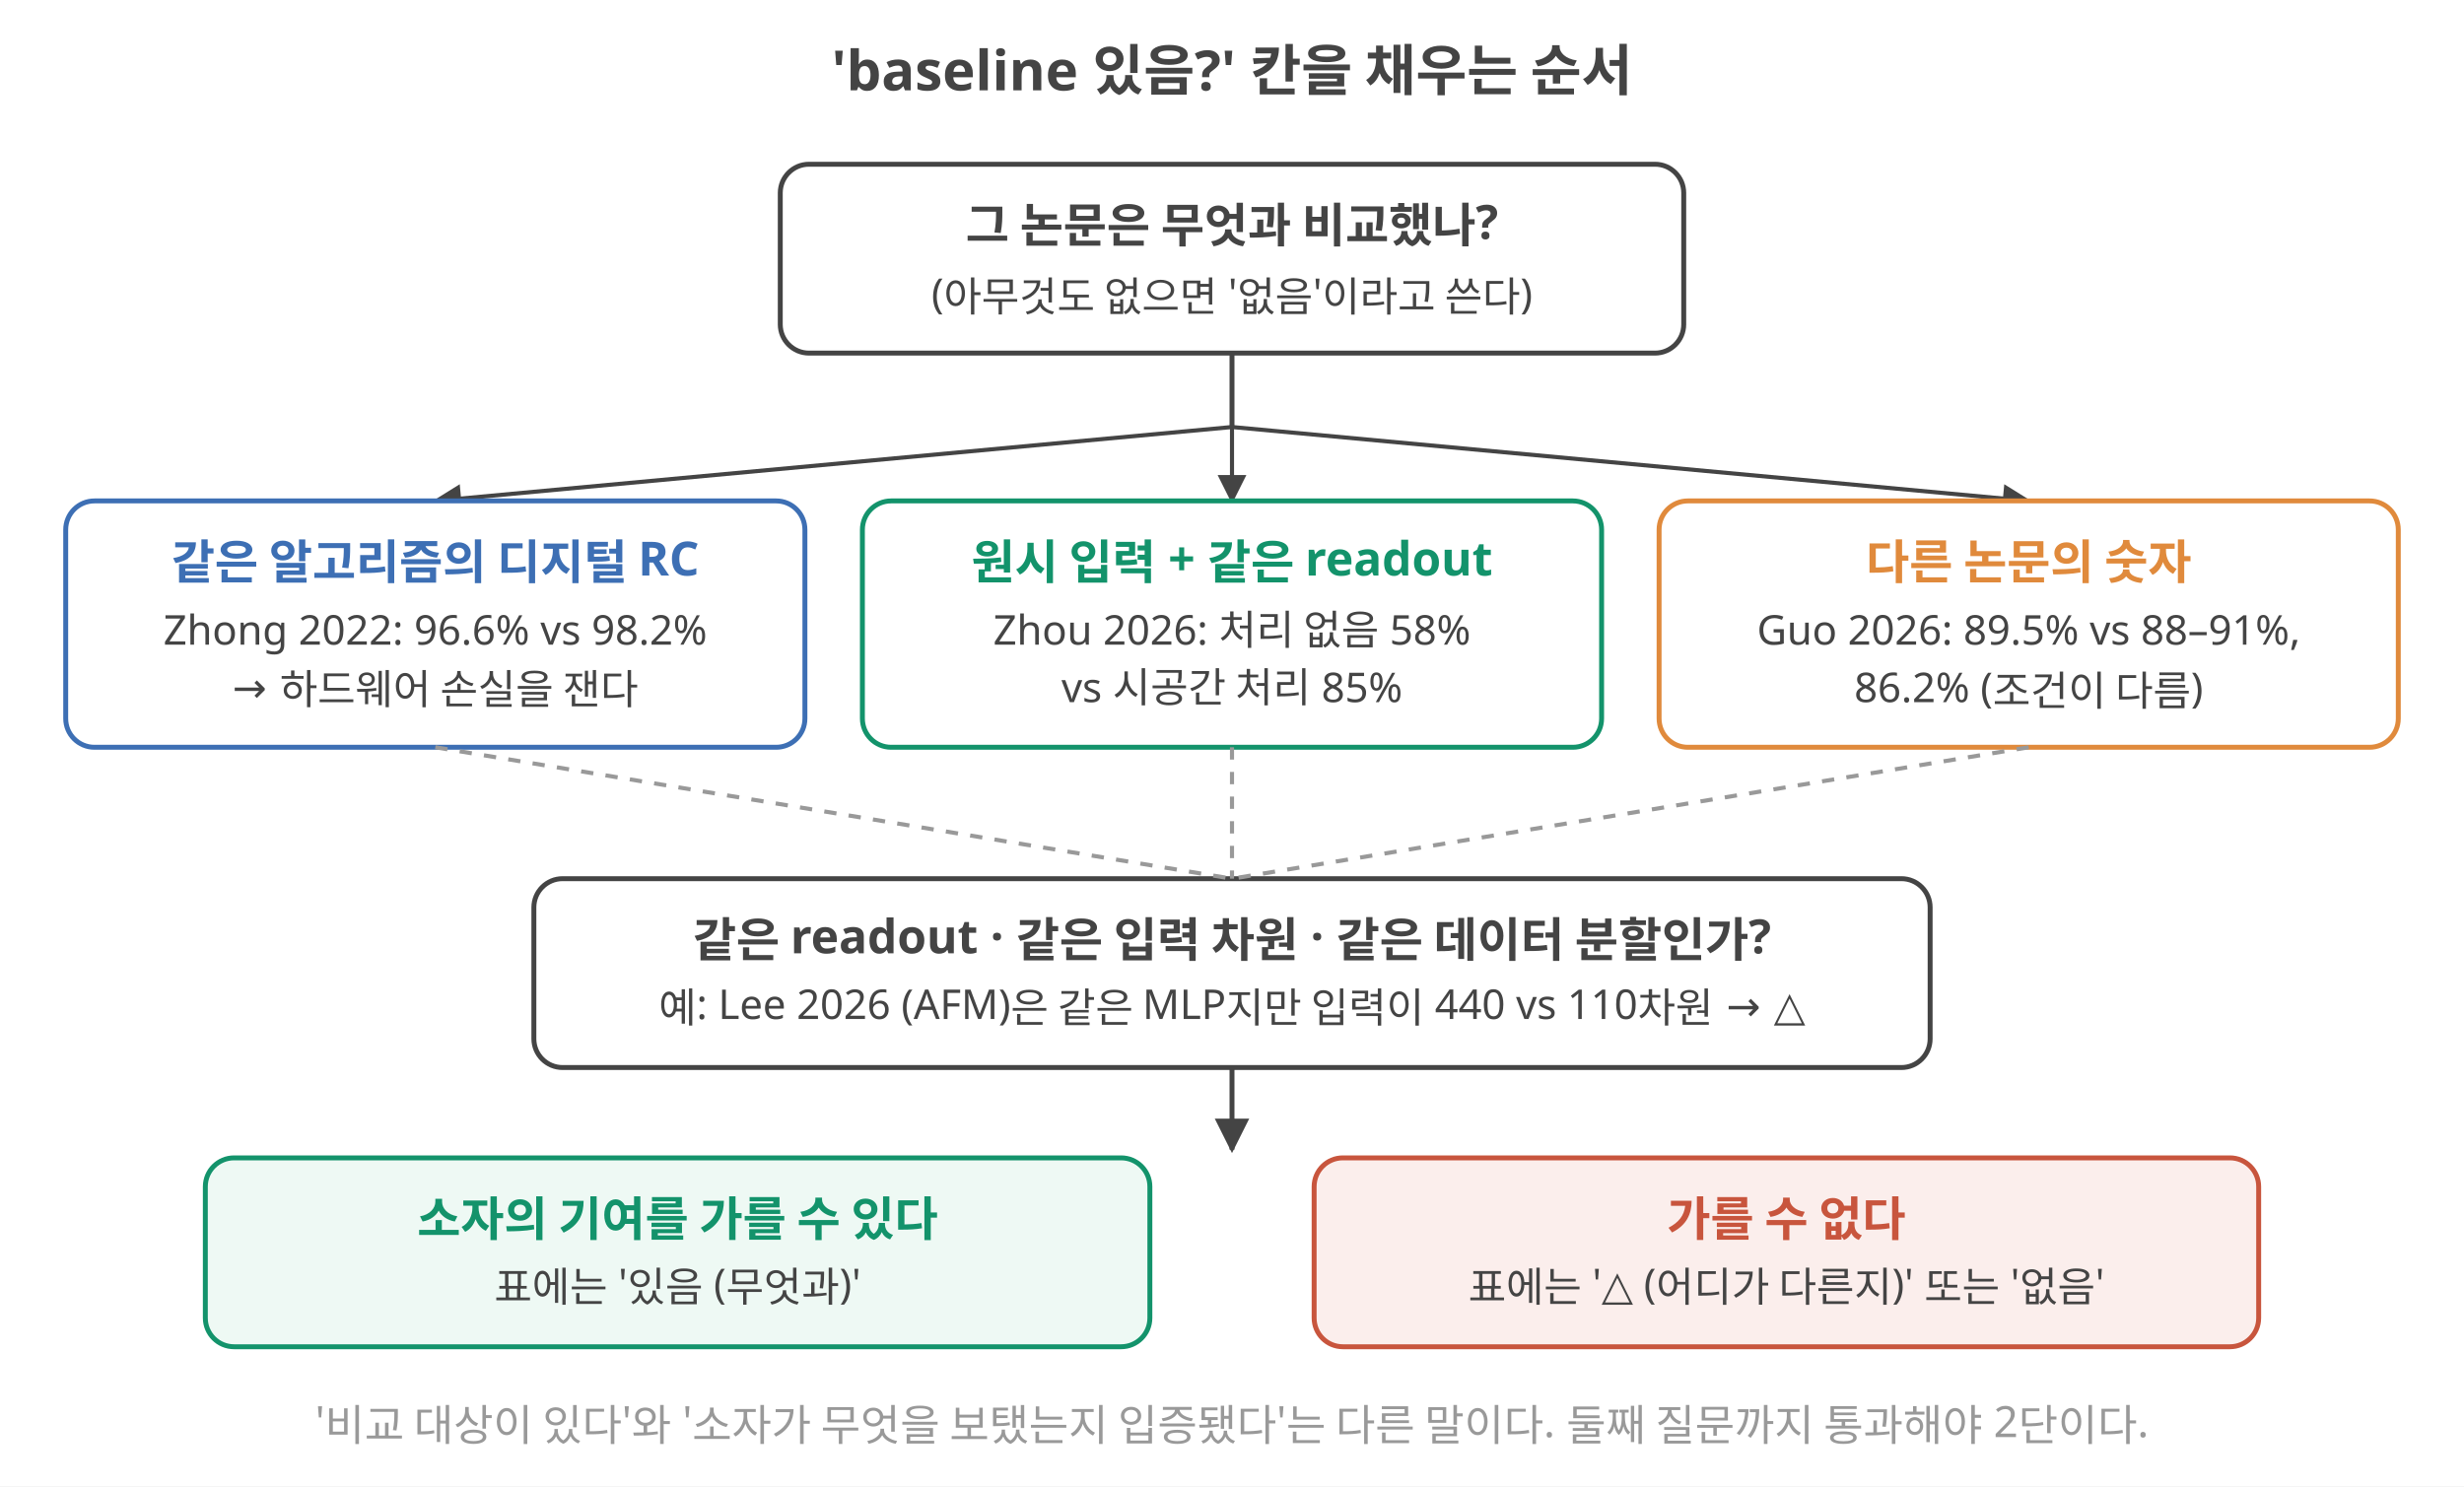
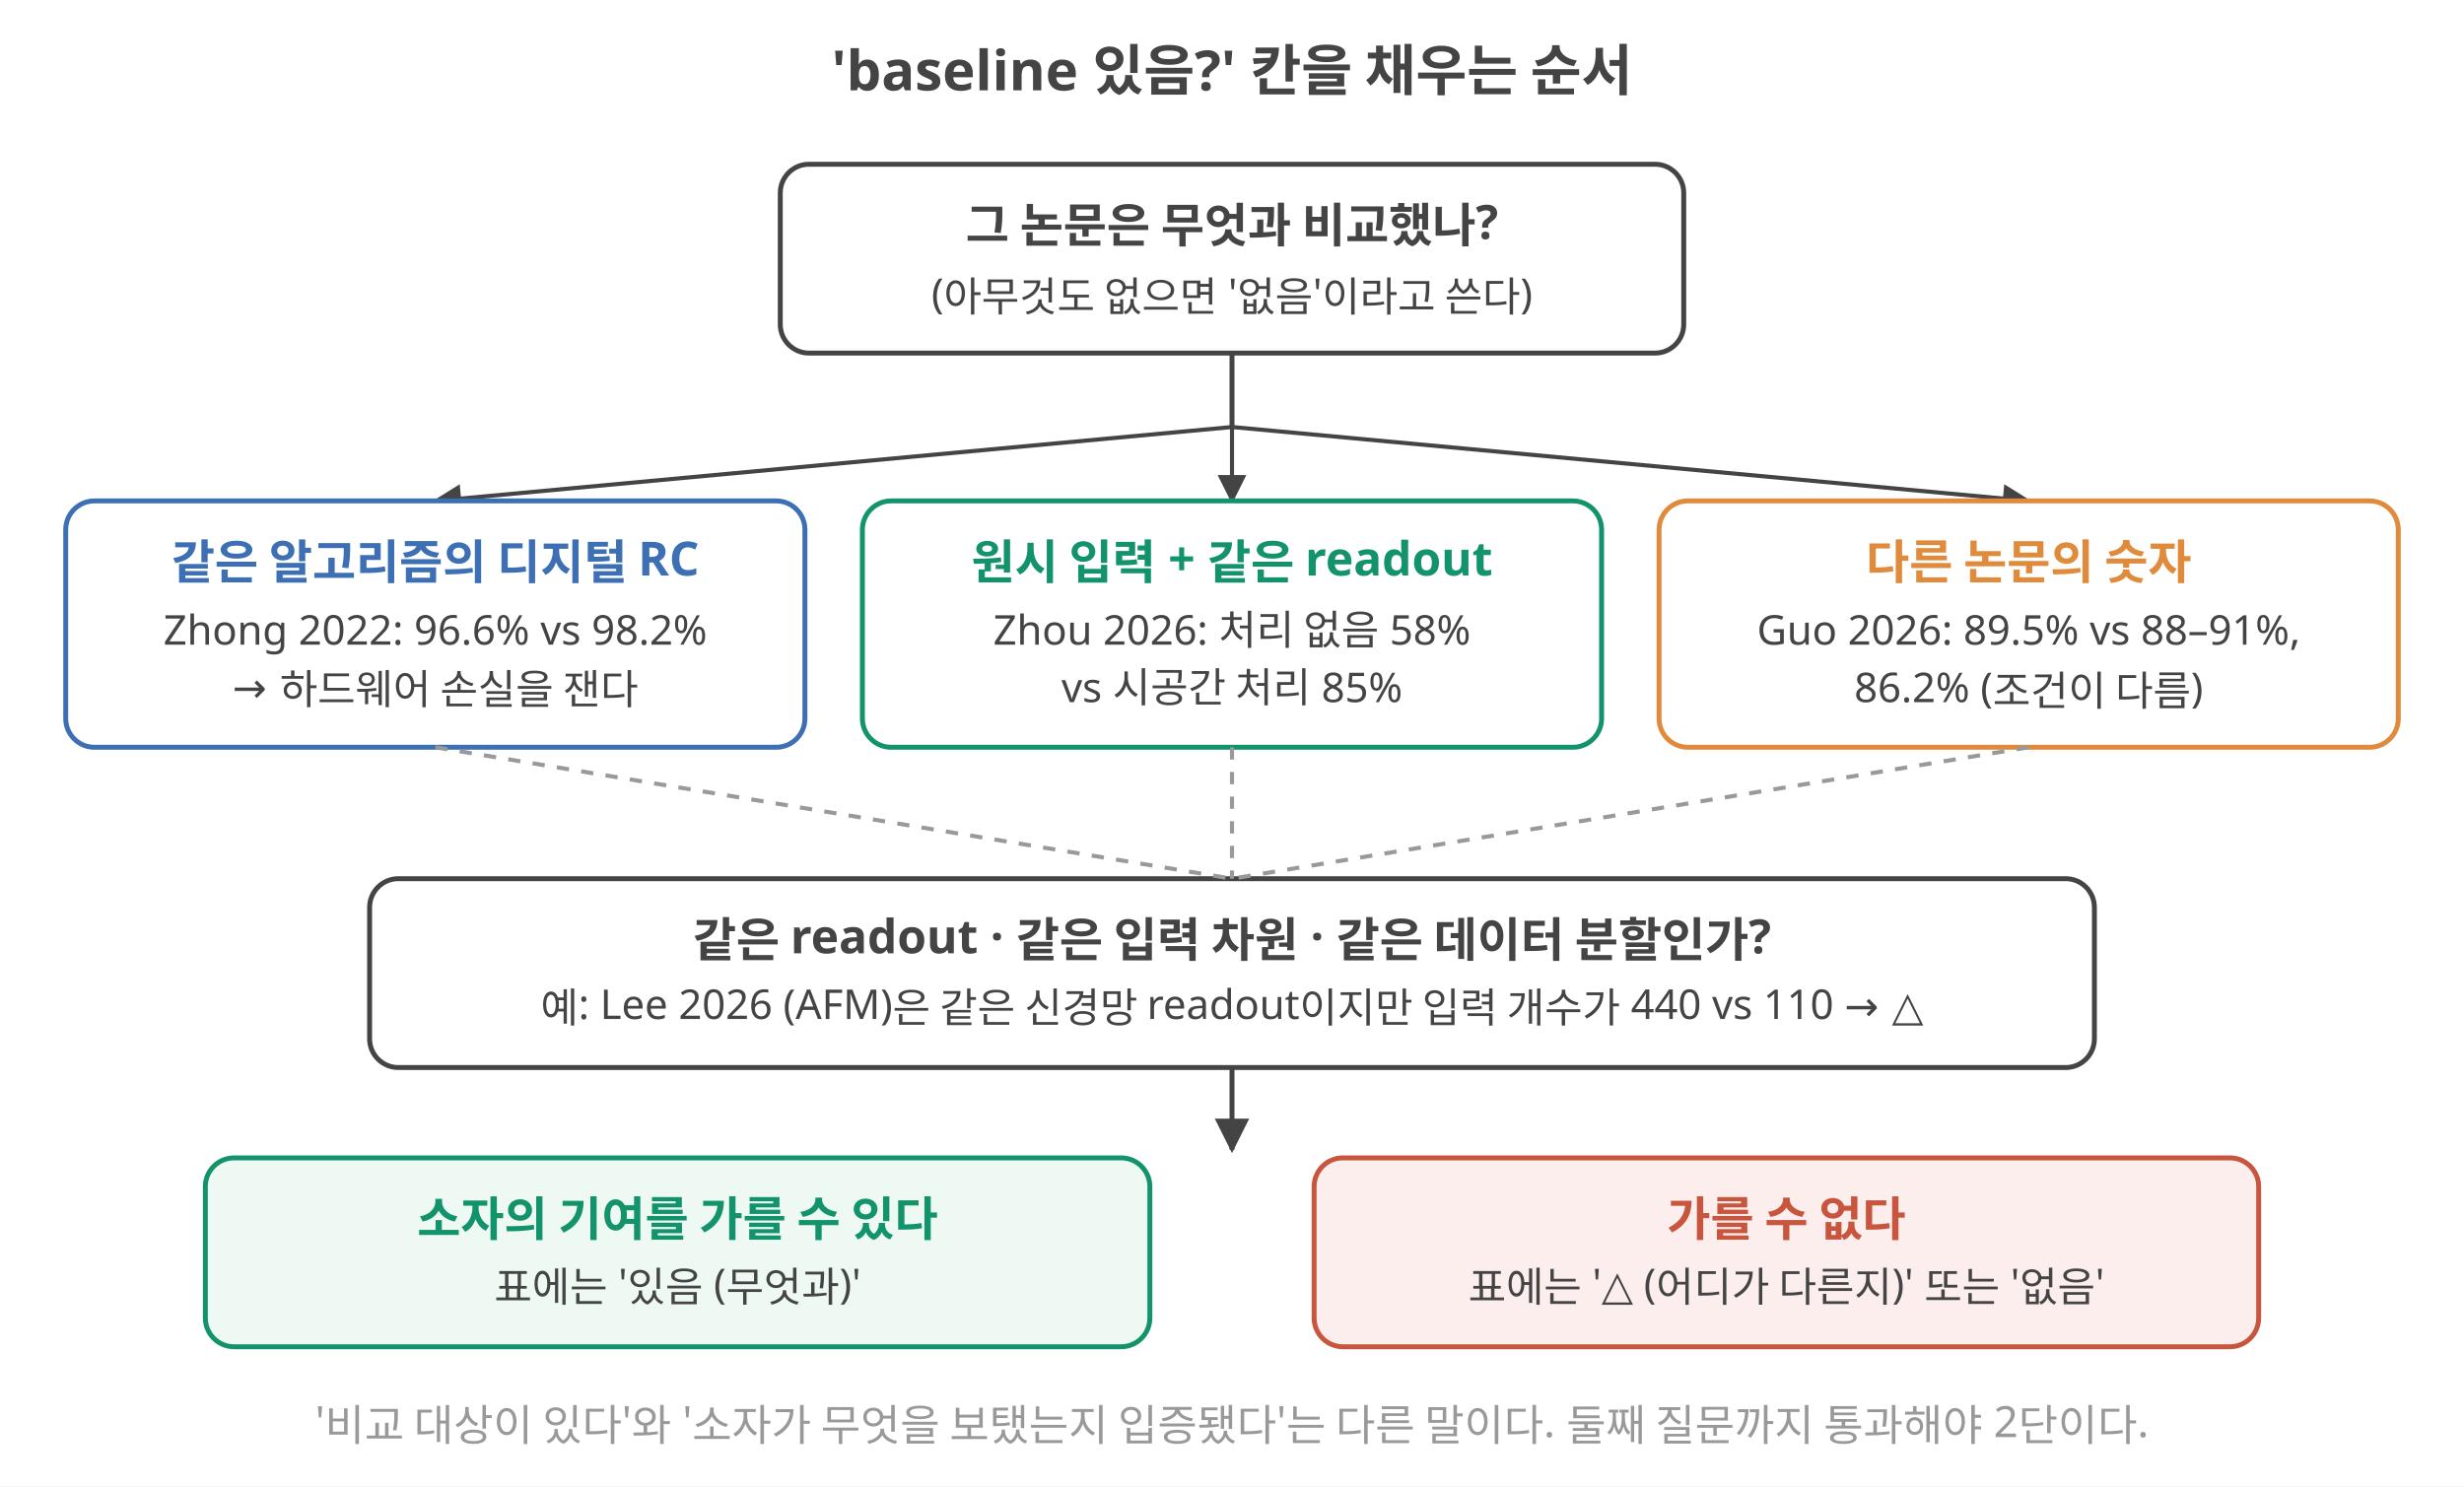
<svg xmlns="http://www.w3.org/2000/svg" viewBox="0 0 600 362" width="100%" font-family="Noto Sans KR, Malgun Gothic, sans-serif" font-size="13" fill="#444">
  <rect x="0" y="0" width="600" height="362" fill="#fff" />
  <defs>
    <marker id="arr" viewBox="0 0 10 10" refX="9" refY="5" markerWidth="7" markerHeight="7" orient="auto-start-reverse">
      <path d="M0,0 L10,5 L0,10 z" fill="#444" />
    </marker>
  </defs>
  <text x="300" y="22" font-size="13.5" fill="#444" text-anchor="middle" font-weight="bold">'baseline 있음?' 칸을 채우는 순서</text>
  <rect x="190" y="40" width="220" height="46" rx="7" fill="#fff" stroke="#444" stroke-width="1.2" />
  <text x="300.0" y="59" font-size="11.5" fill="#444" text-anchor="middle" font-weight="bold">그 논문은 무엇과 비교했나?</text>
  <text x="300.0" y="75" font-size="10" fill="#444" text-anchor="middle" font-weight="normal">(아무것도 없으면 '없음'이라고 쓴다)</text>
  <line x1="300" y1="86" x2="300" y2="104" stroke="#444" stroke-width="1.2" />
  <line x1="300" y1="104" x2="106" y2="122" stroke="#444" stroke-width="1" marker-end="url(#arr)" />
  <rect x="16" y="122" width="180" height="60" rx="7" fill="#fff" stroke="#3d6fb4" stroke-width="1.2" />
  <text x="106.0" y="141" font-size="11.5" fill="#3d6fb4" text-anchor="middle" font-weight="bold">같은 알고리즘의 디지털 RC</text>
  <text x="106.0" y="157" font-size="10" fill="#444" text-anchor="middle" font-weight="normal">Zhong 2022: 96.6% vs 98.2%</text>
  <text x="106.0" y="171" font-size="10" fill="#444" text-anchor="middle" font-weight="normal">→ 하드웨어 손실을 잰다</text>
  <line x1="300" y1="104" x2="300" y2="122" stroke="#444" stroke-width="1" marker-end="url(#arr)" />
  <rect x="210" y="122" width="180" height="60" rx="7" fill="#fff" stroke="#13936b" stroke-width="1.2" />
  <text x="300.0" y="141" font-size="11.5" fill="#13936b" text-anchor="middle" font-weight="bold">원시 입력 + 같은 readout</text>
  <text x="300.0" y="157" font-size="10" fill="#444" text-anchor="middle" font-weight="normal">Zhou 2026: 처리 없음 58%</text>
  <text x="300.0" y="171" font-size="10" fill="#444" text-anchor="middle" font-weight="normal">vs 시공간 처리 85%</text>
  <line x1="300" y1="104" x2="494" y2="122" stroke="#444" stroke-width="1" marker-end="url(#arr)" />
  <rect x="404" y="122" width="180" height="60" rx="7" fill="#fff" stroke="#e08a3c" stroke-width="1.2" />
  <text x="494.0" y="141" font-size="11.5" fill="#e08a3c" text-anchor="middle" font-weight="bold">다른 논문의 숫자</text>
  <text x="494.0" y="157" font-size="10" fill="#444" text-anchor="middle" font-weight="normal">Guo 2026: 89.5% vs 88–91%,</text>
  <text x="494.0" y="171" font-size="10" fill="#444" text-anchor="middle" font-weight="normal">86.2% (조건이 다름)</text>
-   <rect x="130" y="214" width="340" height="46" rx="7" fill="#fff" stroke="#444" stroke-width="1.2" />
+   <rect x="90" y="214" width="420" height="46" rx="7" fill="#fff" stroke="#444" stroke-width="1.2" />
  <text x="300.0" y="233" font-size="11.5" fill="#444" text-anchor="middle" font-weight="bold">같은 readout · 같은 입력 차원 · 같은 데이터 분할인가?</text>
-   <text x="300.0" y="249" font-size="10" fill="#444" text-anchor="middle" font-weight="normal">예: Lee 2026 (AFM)은 같은 MLP지만 입력이 440 vs 110차원 → △</text>
+   <text x="300.0" y="249" font-size="10" fill="#444" text-anchor="middle" font-weight="normal">예: Lee 2026 (AFM)은 같은 신경망 readout이지만 입력 개수가 440 vs 110 → △</text>
  <line x1="106" y1="182" x2="300" y2="214" stroke="#999" stroke-width="1" stroke-dasharray="3 3" />
  <line x1="300" y1="182" x2="300" y2="214" stroke="#999" stroke-width="1" stroke-dasharray="3 3" />
  <line x1="494" y1="182" x2="300" y2="214" stroke="#999" stroke-width="1" stroke-dasharray="3 3" />
  <line x1="300" y1="260" x2="300" y2="280" stroke="#444" stroke-width="1.2" marker-end="url(#arr)" />
  <rect x="50" y="282" width="230" height="46" rx="7" fill="#eef9f4" stroke="#13936b" stroke-width="1.2" />
  <text x="165.0" y="301" font-size="11.5" fill="#13936b" text-anchor="middle" font-weight="bold">소자의 기여를 가를 수 있다</text>
  <text x="165.0" y="317" font-size="10" fill="#444" text-anchor="middle" font-weight="normal">표에는 '있음 (무엇과)'</text>
  <rect x="320" y="282" width="230" height="46" rx="7" fill="#fbeeec" stroke="#c8553d" stroke-width="1.2" />
  <text x="435.0" y="301" font-size="11.5" fill="#c8553d" text-anchor="middle" font-weight="bold">가를 수 없다</text>
  <text x="435.0" y="317" font-size="10" fill="#444" text-anchor="middle" font-weight="normal">표에는 '△ (어디가 다른지)' 또는 '없음'</text>
  <text x="300" y="350" font-size="10.5" fill="#999" text-anchor="middle" font-weight="normal">'비교 대상이 있다'와 '소자가 무엇을 보탰는지 입증됐다'는 다른 말이다. 둘째 질문까지 통과해야 2단이다.</text>
</svg>
